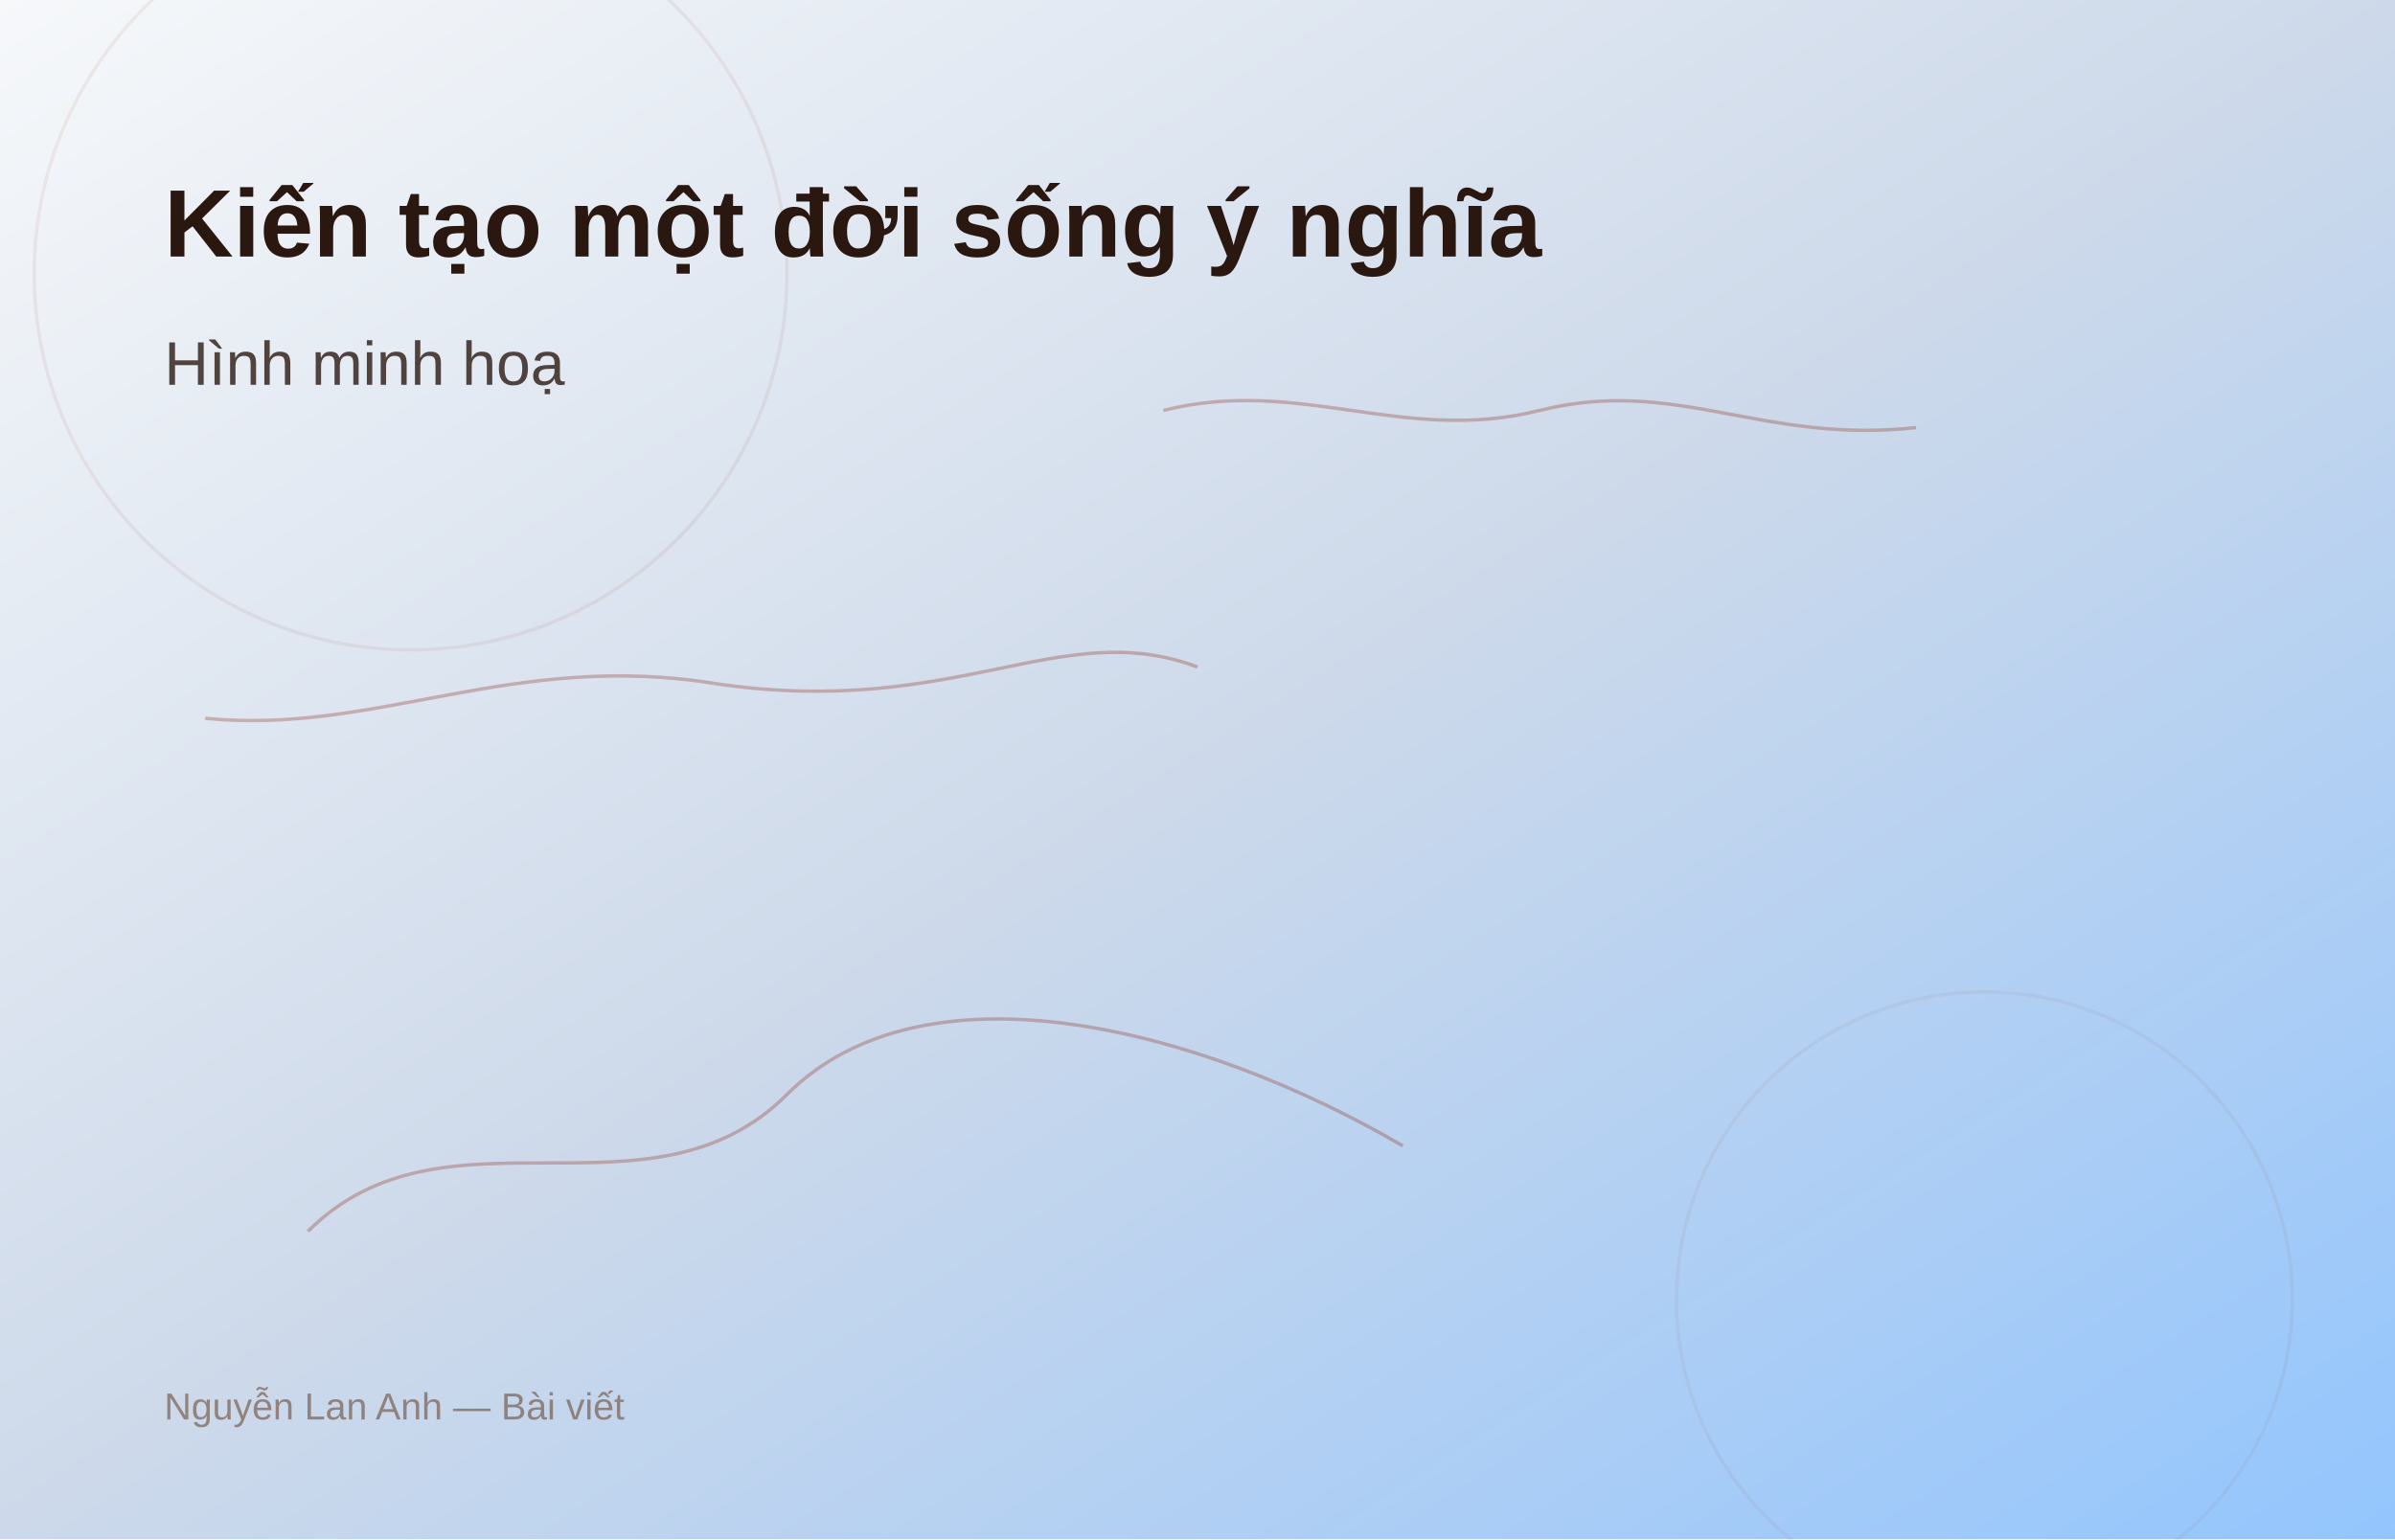
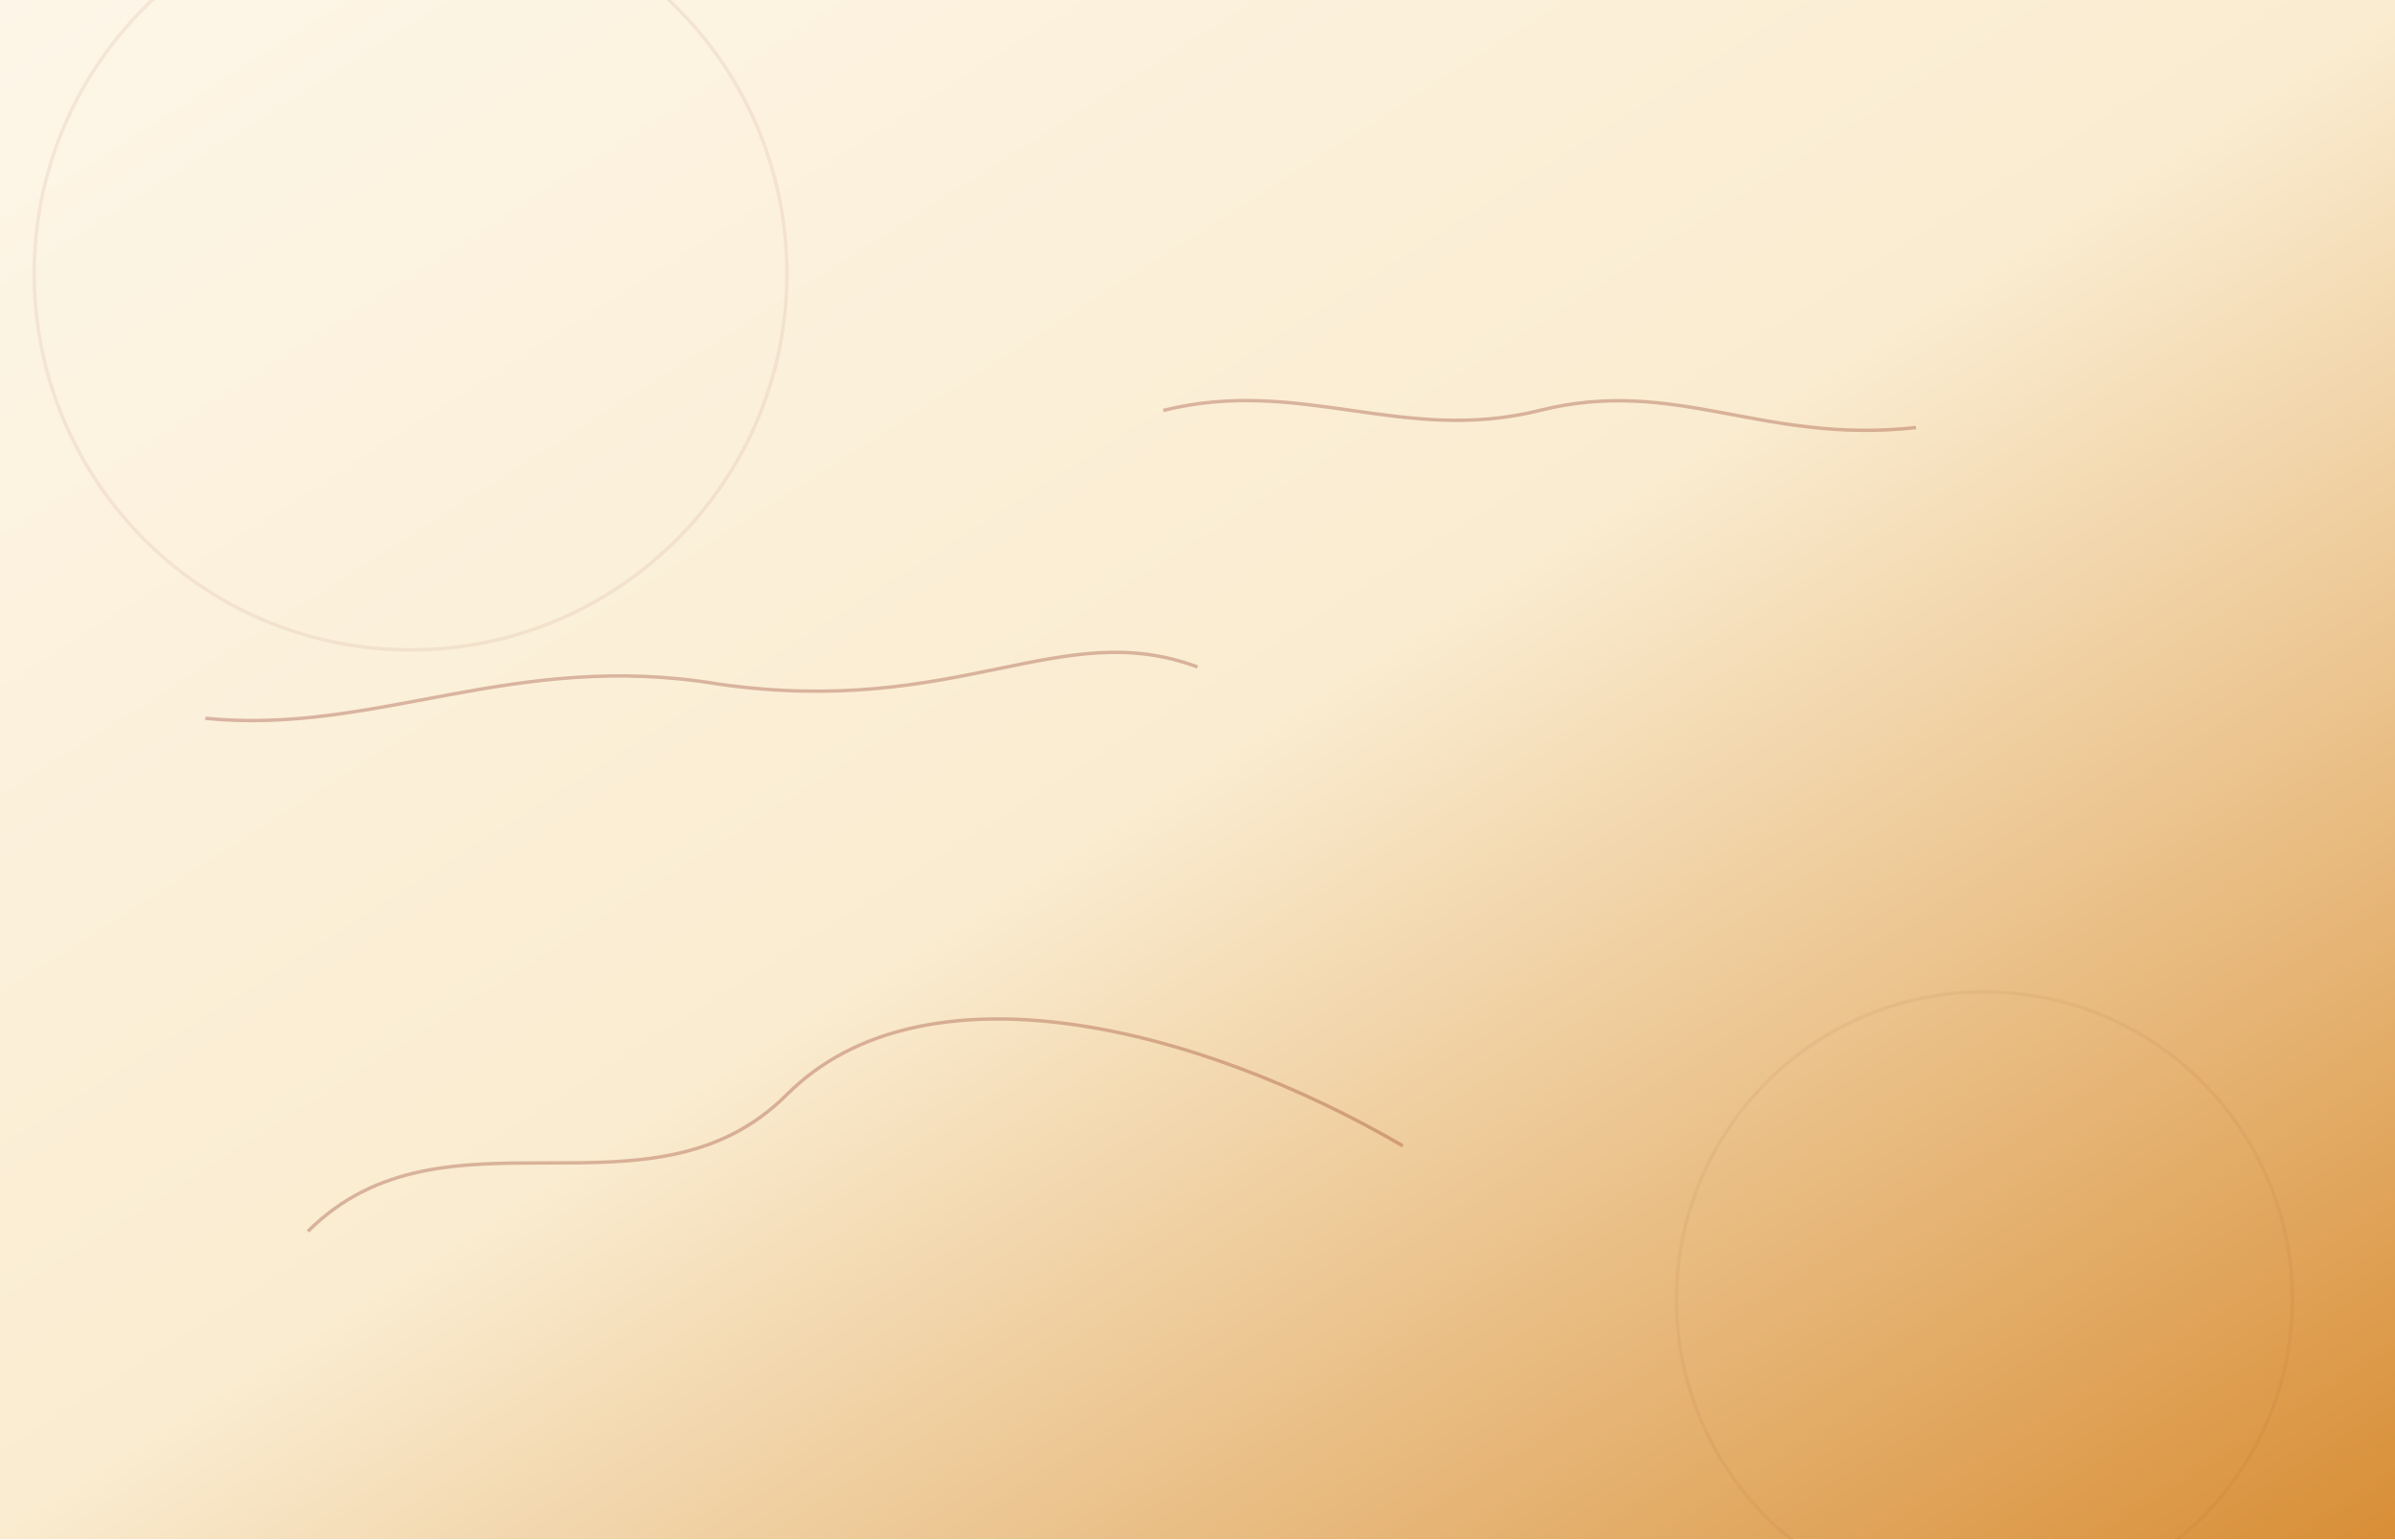
<svg xmlns="http://www.w3.org/2000/svg" width="1400" height="900" viewBox="0 0 1400 900" role="img" aria-labelledby="title-32">
  <defs>
    <linearGradient id="bg-32" x1="0%" y1="0%" x2="100%" y2="100%">
-       <stop offset="0%" stop-color="#f6f8fa" />
-       <stop offset="50%" stop-color="#cdd9ea" />
-       <stop offset="100%" stop-color="#93c5fd" />
+       <stop offset="0%" stop-color="#fdf6e8" />
+       <stop offset="50%" stop-color="#faecd0" />
+       <stop offset="100%" stop-color="#d88e36" />
    </linearGradient>
  </defs>
  <rect width="1400" height="900" fill="url(#bg-32)" />
  <g fill="none" stroke="rgba(139,40,24,0.30)" stroke-width="2">
    <circle cx="240" cy="160" r="220" opacity="0.25" />
    <circle cx="1160" cy="760" r="180" opacity="0.18" />
    <path d="M180 720 C260 640, 380 720, 460 640 S700 600, 820 670" />
    <path d="M680 240 C760 220, 820 260, 900 240 C980 220, 1030 260, 1120 250" />
    <path d="M120 420 C220 430, 300 380, 420 400 C560 420, 620 360, 700 390" />
  </g>
-   <g font-family="Arial, Helvetica, sans-serif" fill="#2a1810">
-     <text x="96" y="150" font-size="56" font-weight="700">Kiến tạo một đời sống ý nghĩa</text>
-     <text x="96" y="225" font-size="36" font-weight="500" opacity="0.8">Hình minh hoạ</text>
-     <text x="96" y="830" font-size="22" fill="#6b4a35" opacity="0.6">Nguyễn Lan Anh — Bài viết</text>
-   </g>
</svg>
